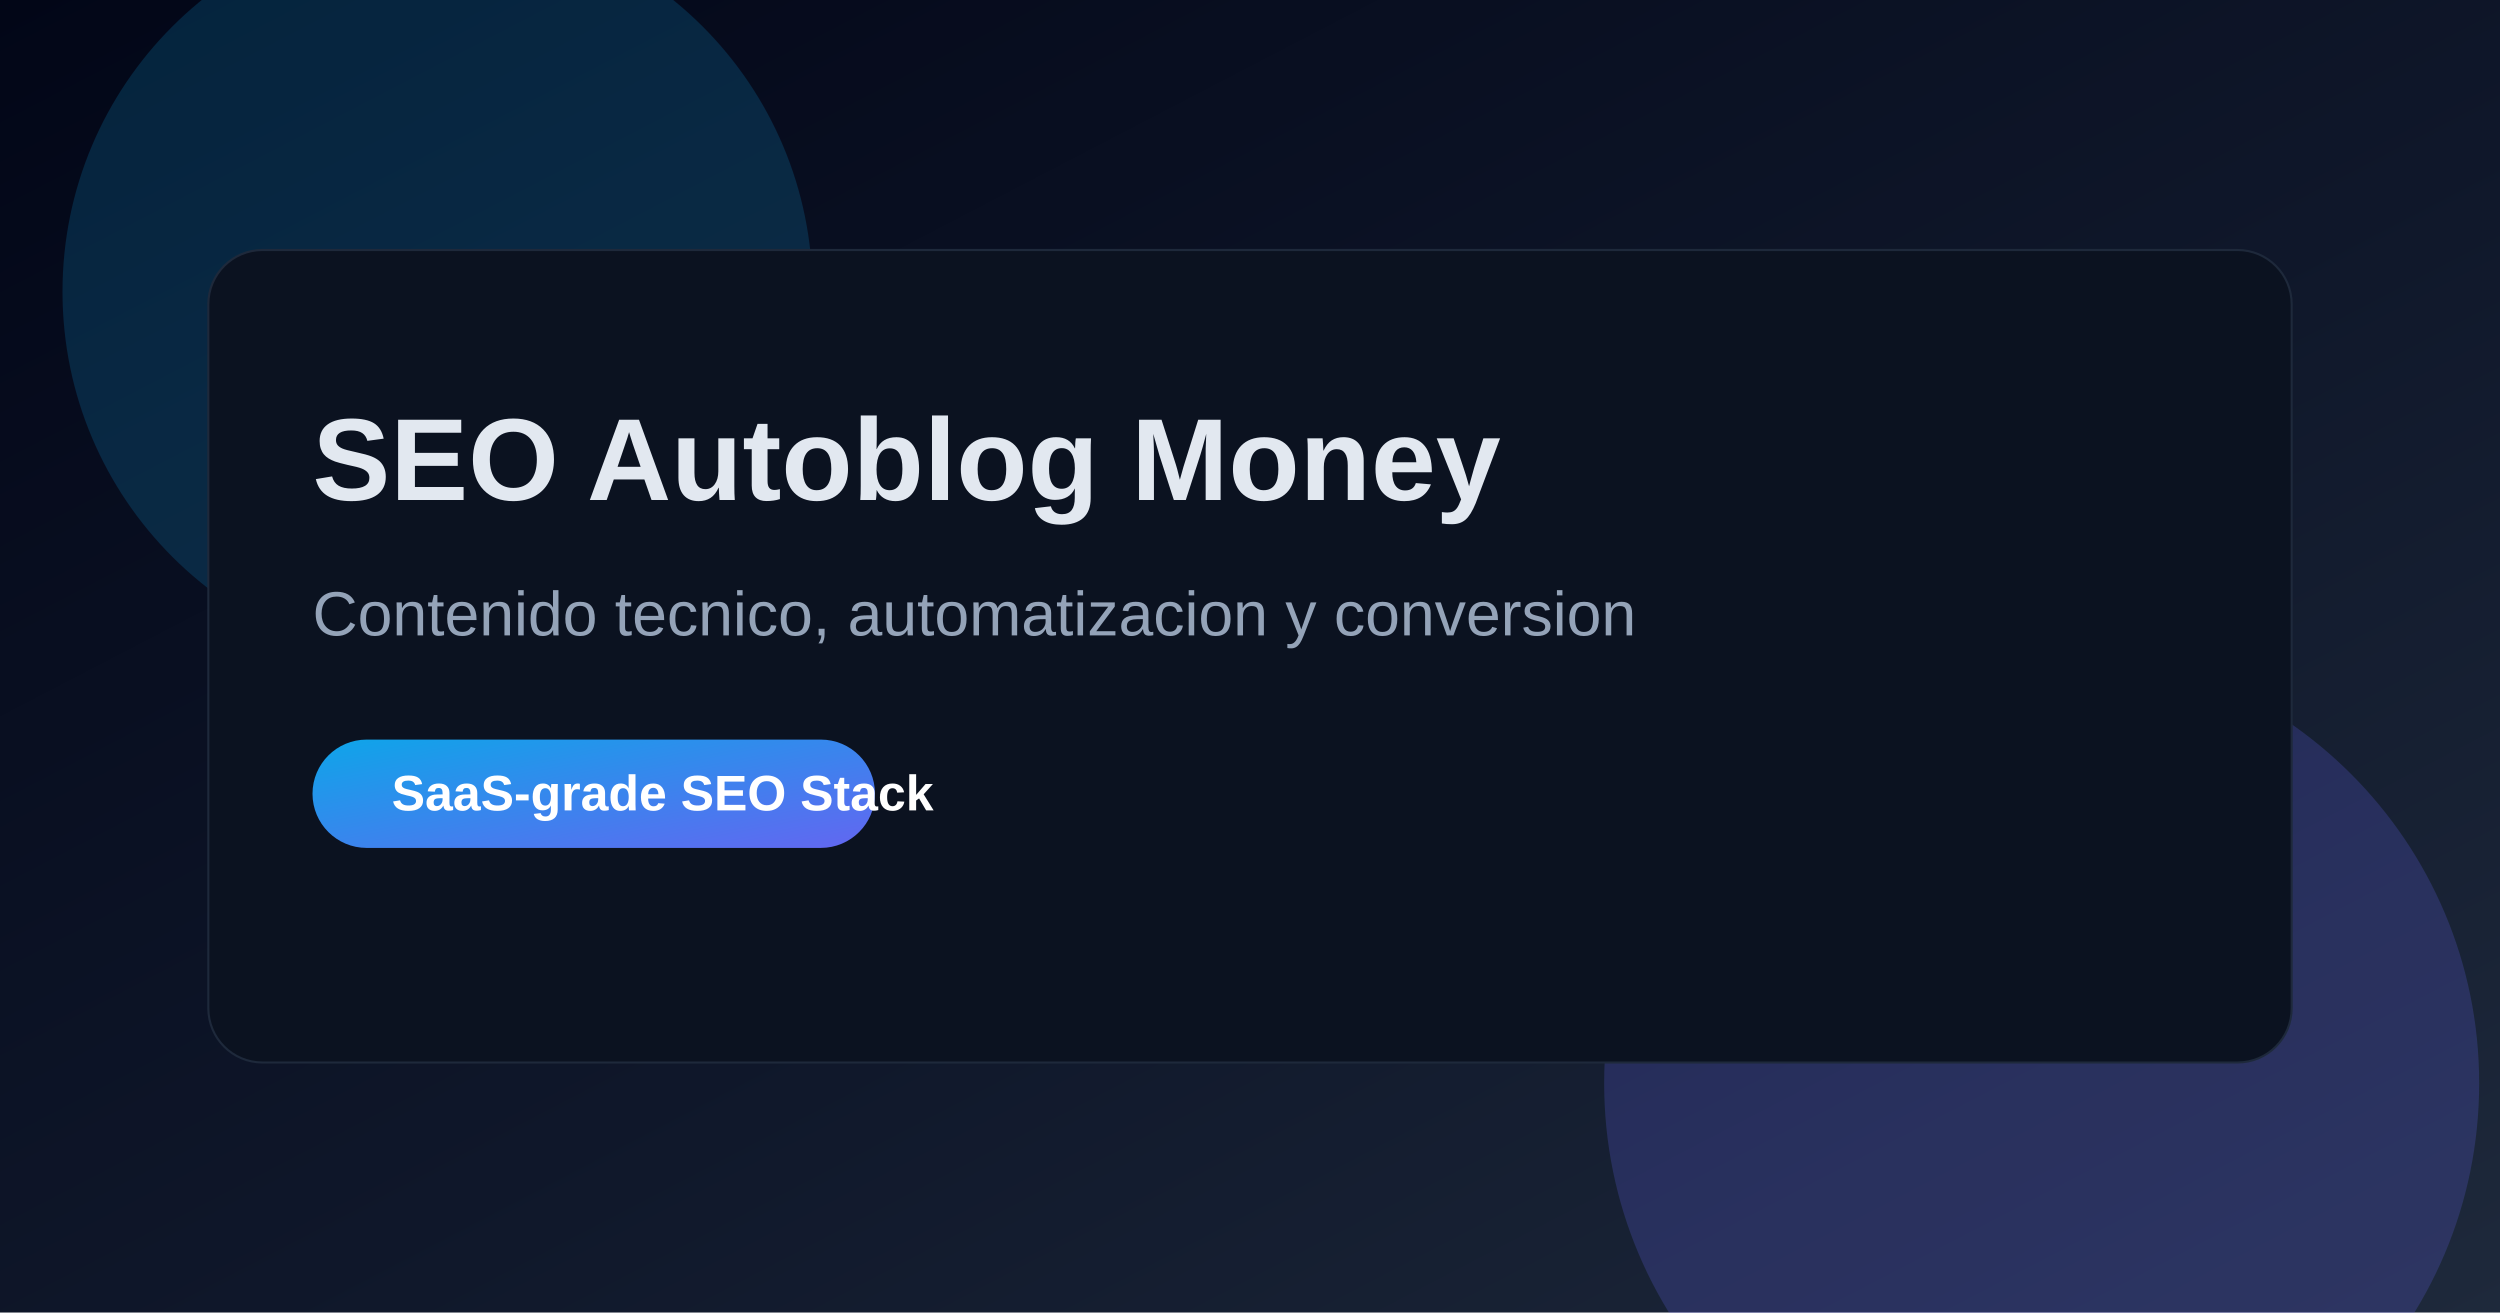
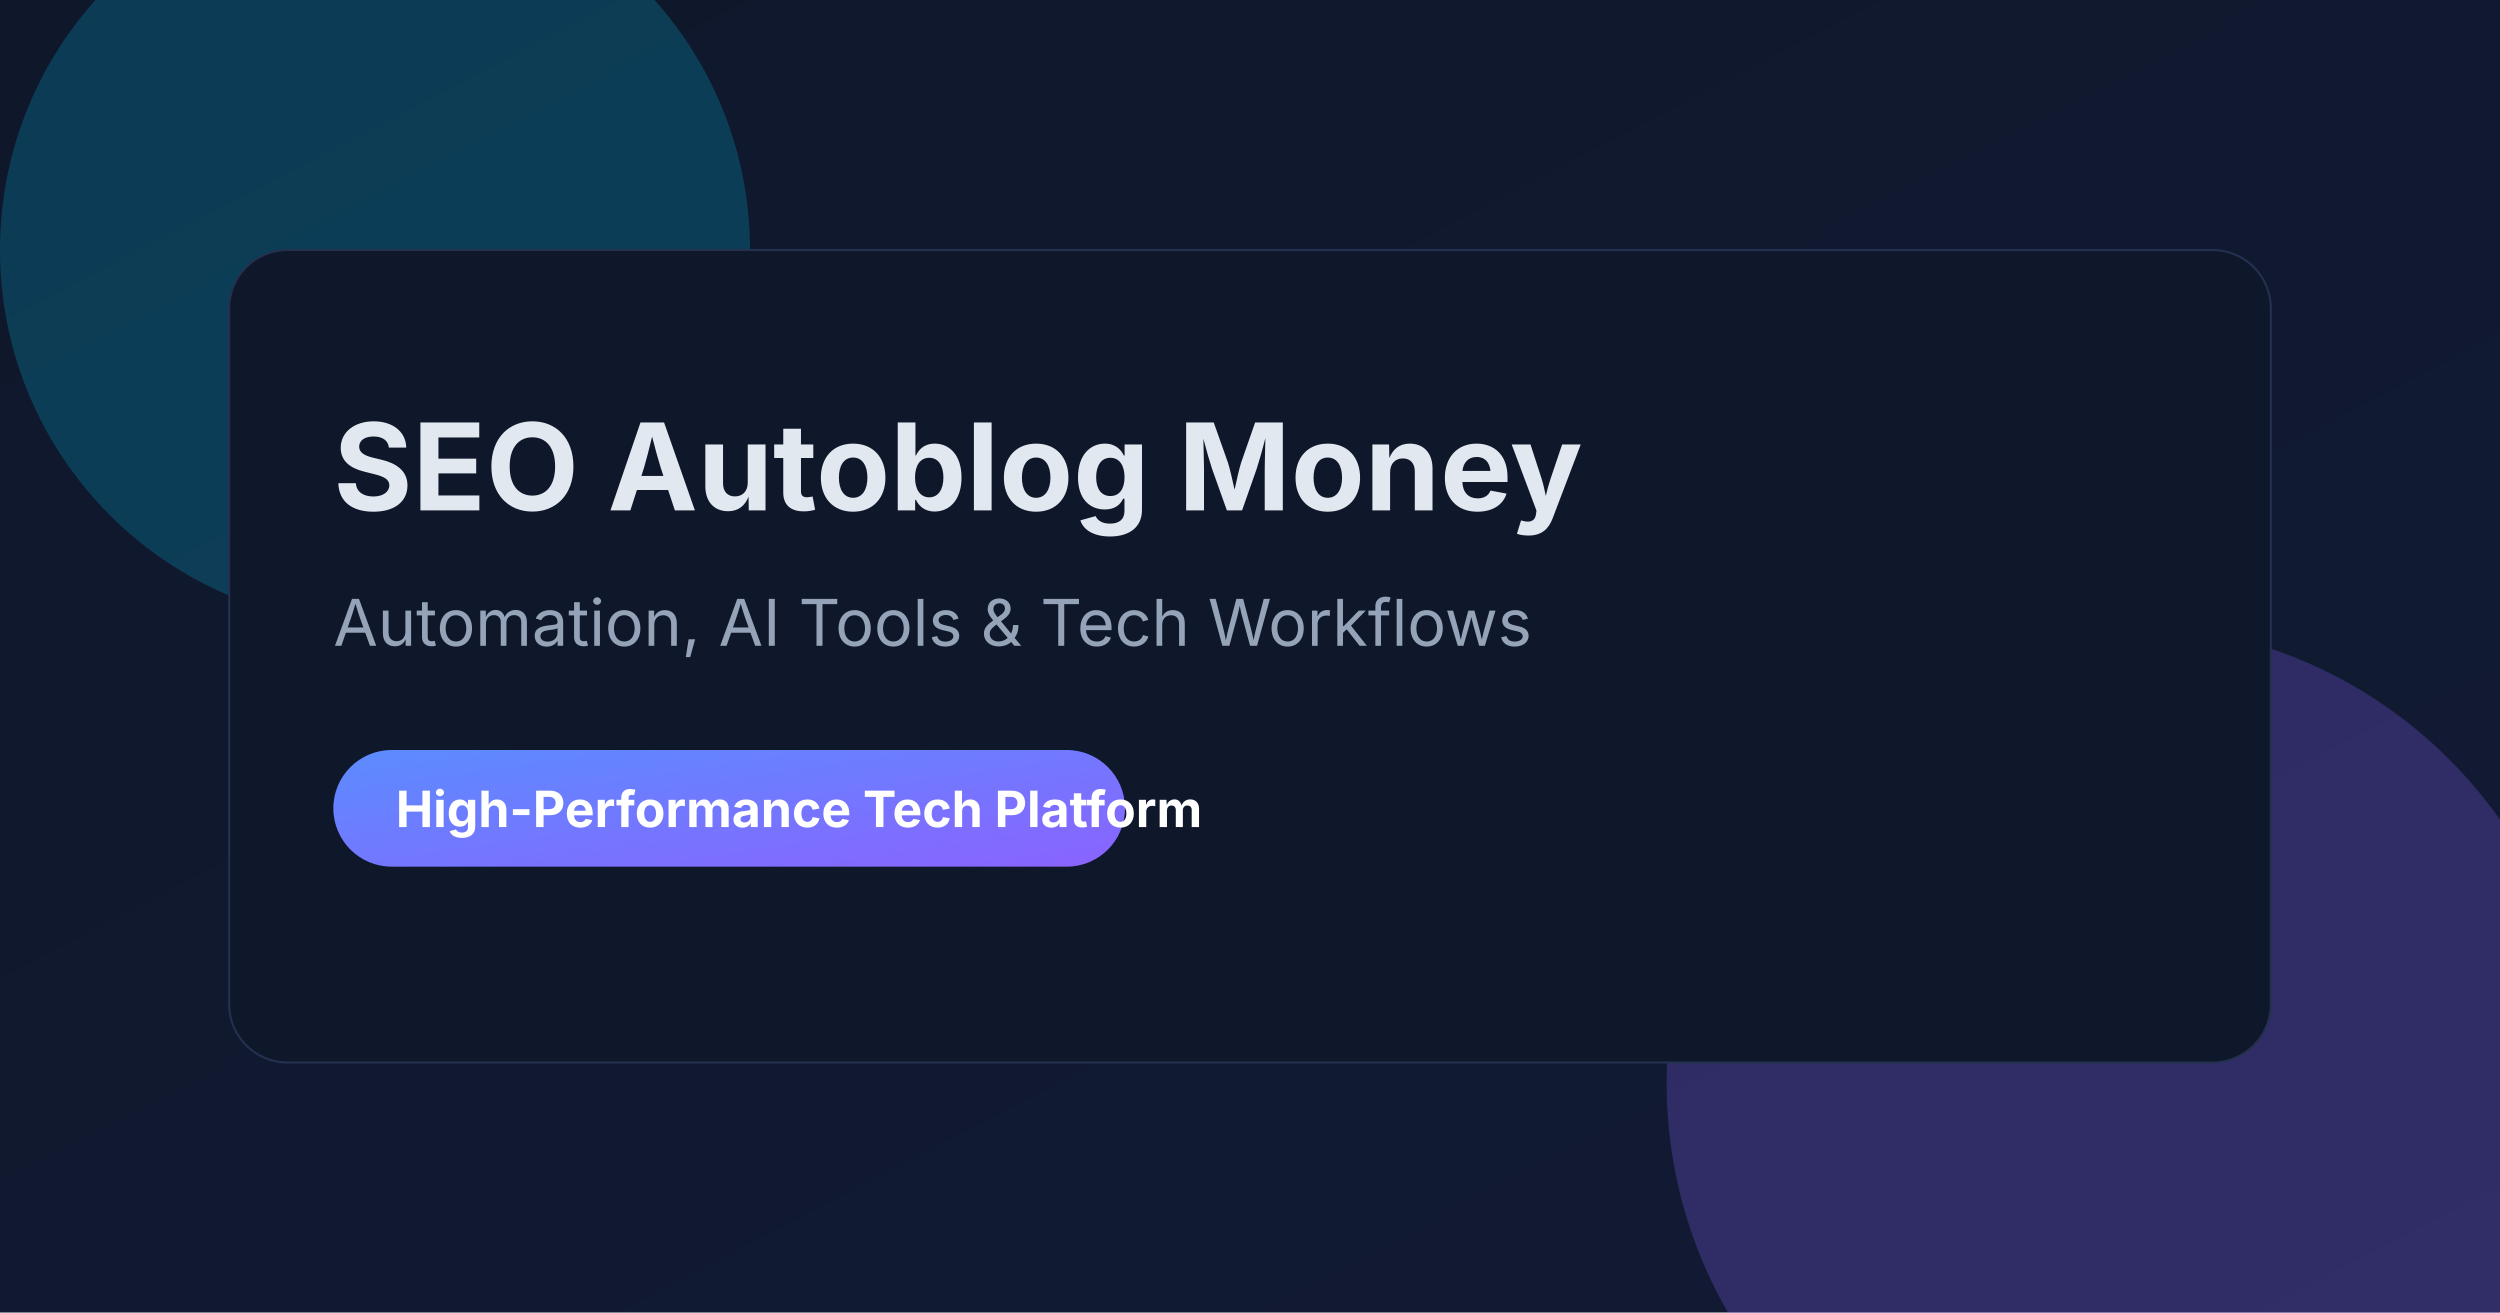
- <svg xmlns="http://www.w3.org/2000/svg" width="1200" height="630" viewBox="0 0 1200 630" role="img" aria-label="SEO Autoblog Money cover">
+ <svg xmlns="http://www.w3.org/2000/svg" viewBox="0 0 1200 630" width="1200" height="630" role="img" aria-label="SEO Autoblog Money cover">
  <defs>
    <linearGradient id="bg" x1="0" y1="0" x2="1" y2="1">
-       <stop offset="0%" stop-color="#020617" />
-       <stop offset="55%" stop-color="#0f172a" />
-       <stop offset="100%" stop-color="#1e293b" />
+       <stop offset="0%" stop-color="#0F172A" />
+       <stop offset="100%" stop-color="#111b34" />
    </linearGradient>
-     <linearGradient id="accent" x1="0" y1="0" x2="1" y2="1">
-       <stop offset="0%" stop-color="#0ea5e9" />
-       <stop offset="100%" stop-color="#6366f1" />
+     <linearGradient id="glow" x1="0" y1="0" x2="1" y2="1">
+       <stop offset="0%" stop-color="#5B8CFF" />
+       <stop offset="100%" stop-color="#8A63FF" />
    </linearGradient>
  </defs>
  <rect width="1200" height="630" fill="url(#bg)" />
-   <circle cx="210" cy="140" r="180" fill="#0ea5e9" opacity="0.18" />
-   <circle cx="980" cy="520" r="210" fill="#6366f1" opacity="0.22" />
-   <rect x="100" y="120" width="1000" height="390" rx="26" fill="#0b1220" stroke="#1e293b" />
-   <text x="150" y="240" fill="#e2e8f0" font-family="Arial, sans-serif" font-size="56" font-weight="700">SEO Autoblog Money</text>
-   <text x="150" y="305" fill="#94a3b8" font-family="Arial, sans-serif" font-size="30">Contenido tecnico, automatizacion y conversion</text>
-   <rect x="150" y="355" width="270" height="52" rx="26" fill="url(#accent)" />
-   <text x="188" y="389" fill="#ffffff" font-family="Arial, sans-serif" font-size="24" font-weight="700">SaaS-grade SEO Stack</text>
+   <circle cx="180" cy="120" r="180" fill="#00D4FF" opacity="0.20" />
+   <circle cx="1020" cy="520" r="220" fill="#8A63FF" opacity="0.25" />
+   <rect x="110" y="120" width="980" height="390" rx="28" fill="#0f172a" stroke="#24304f" />
+   <text x="160" y="245" fill="#E2E8F0" font-size="58" font-family="Inter, Arial" font-weight="700">SEO Autoblog Money</text>
+   <text x="160" y="310" fill="#94A3B8" font-size="31" font-family="Inter, Arial">Automation, AI Tools &amp; Tech Workflows</text>
+   <rect x="160" y="360" width="380" height="56" rx="28" fill="url(#glow)" />
+   <text x="190" y="397" fill="#FFFFFF" font-size="24" font-family="Inter, Arial" font-weight="700">High-Performance Tech Platform</text>
</svg>
